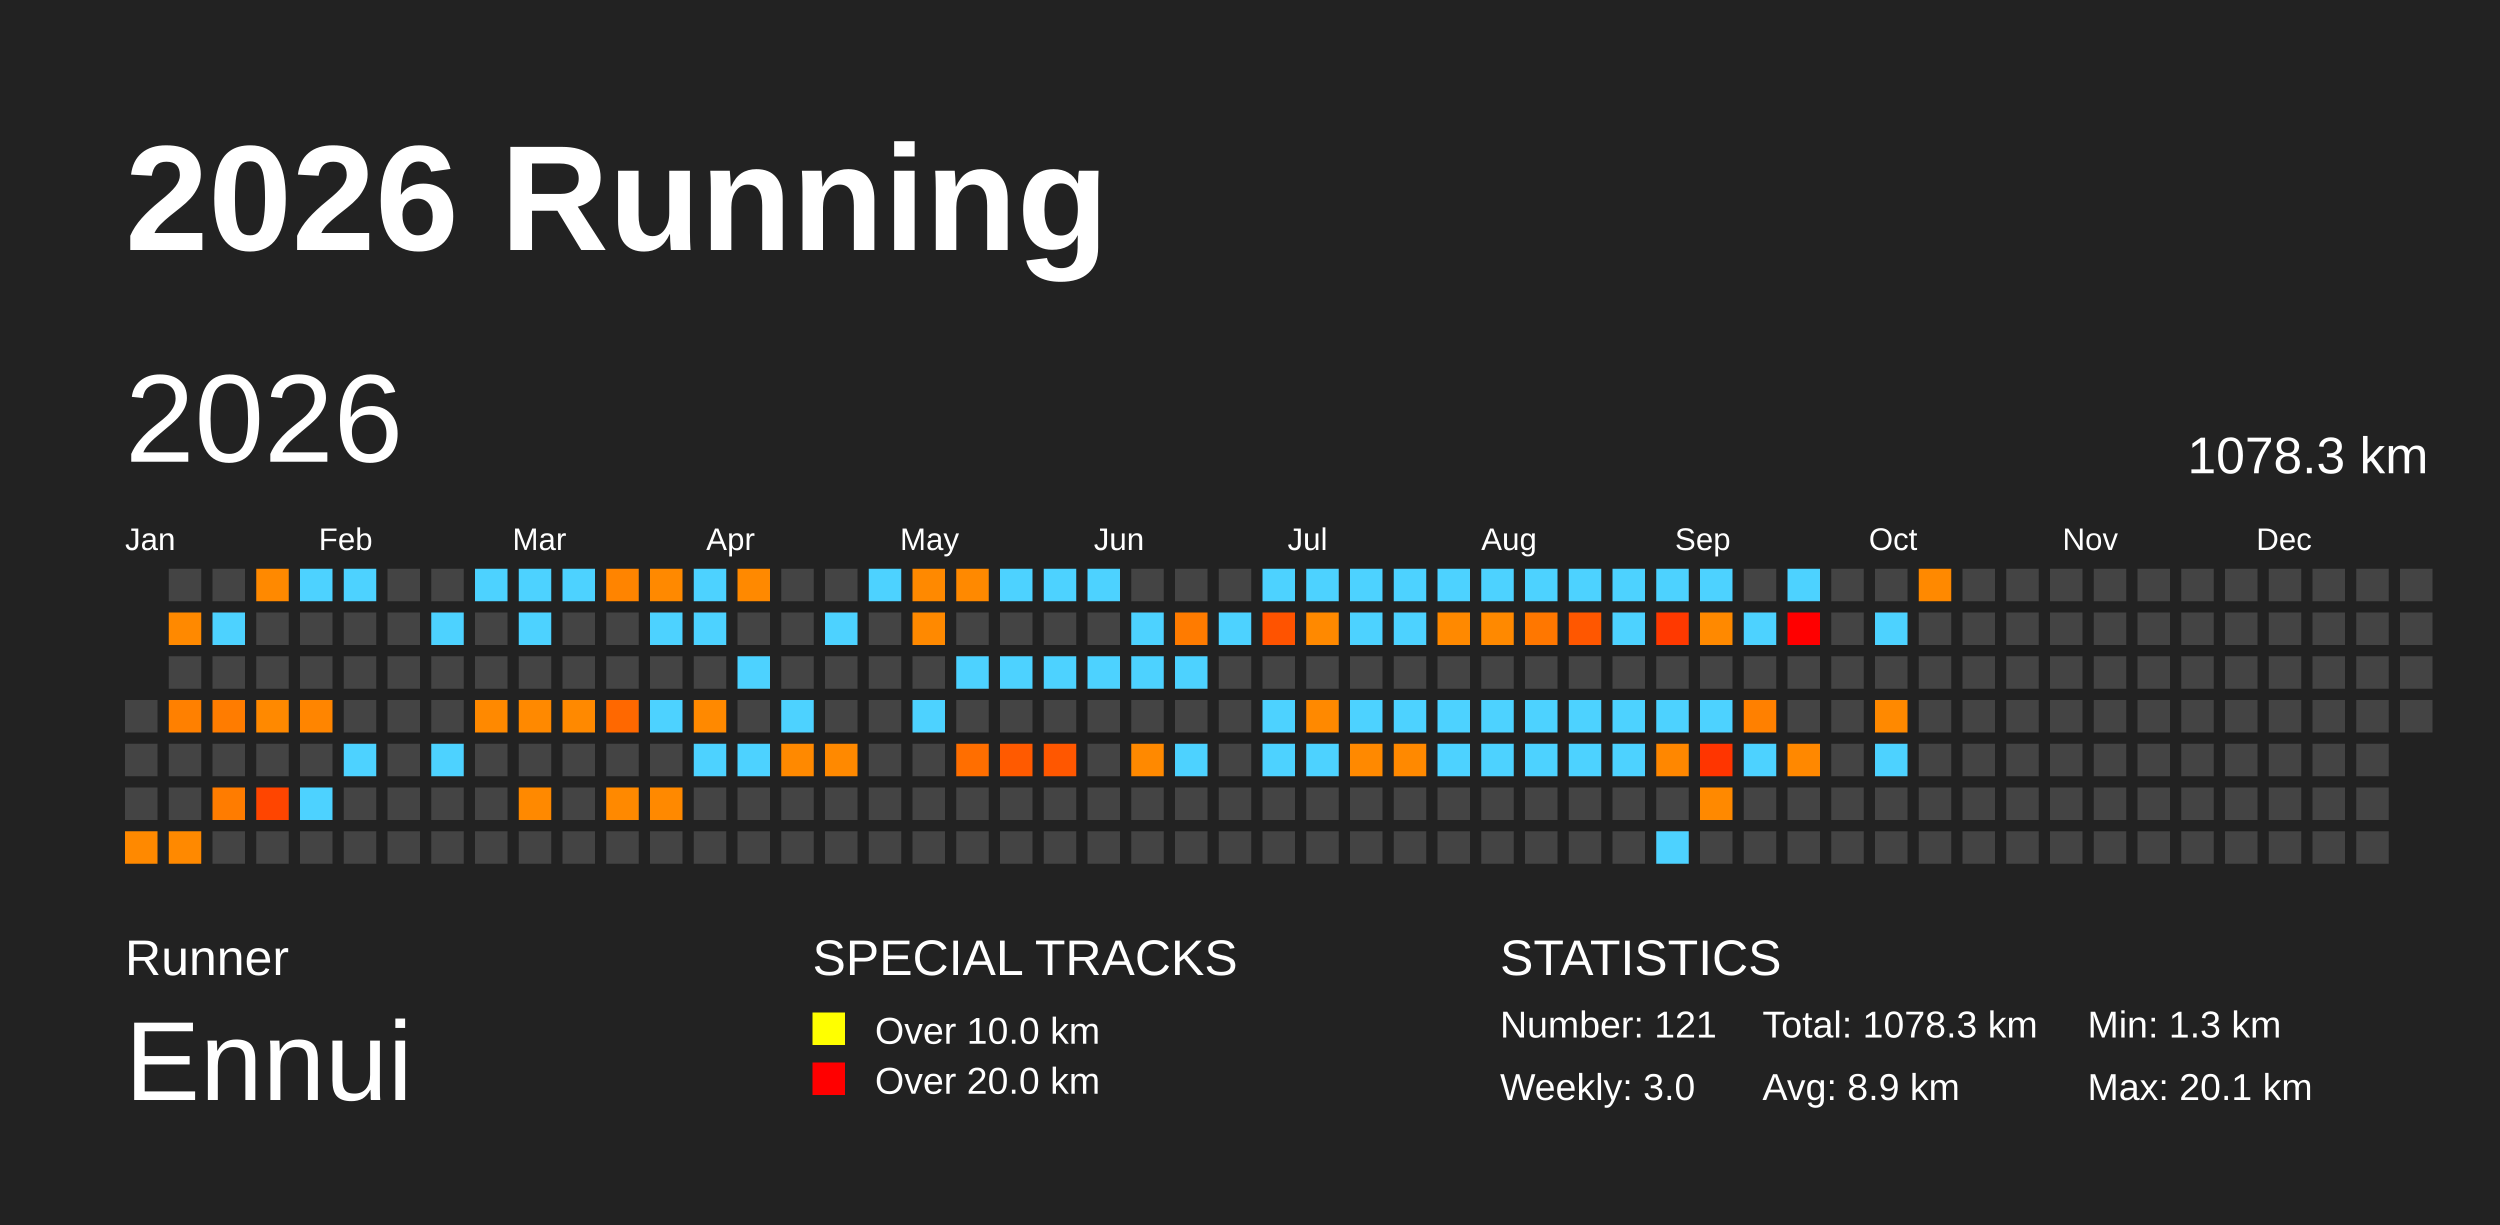
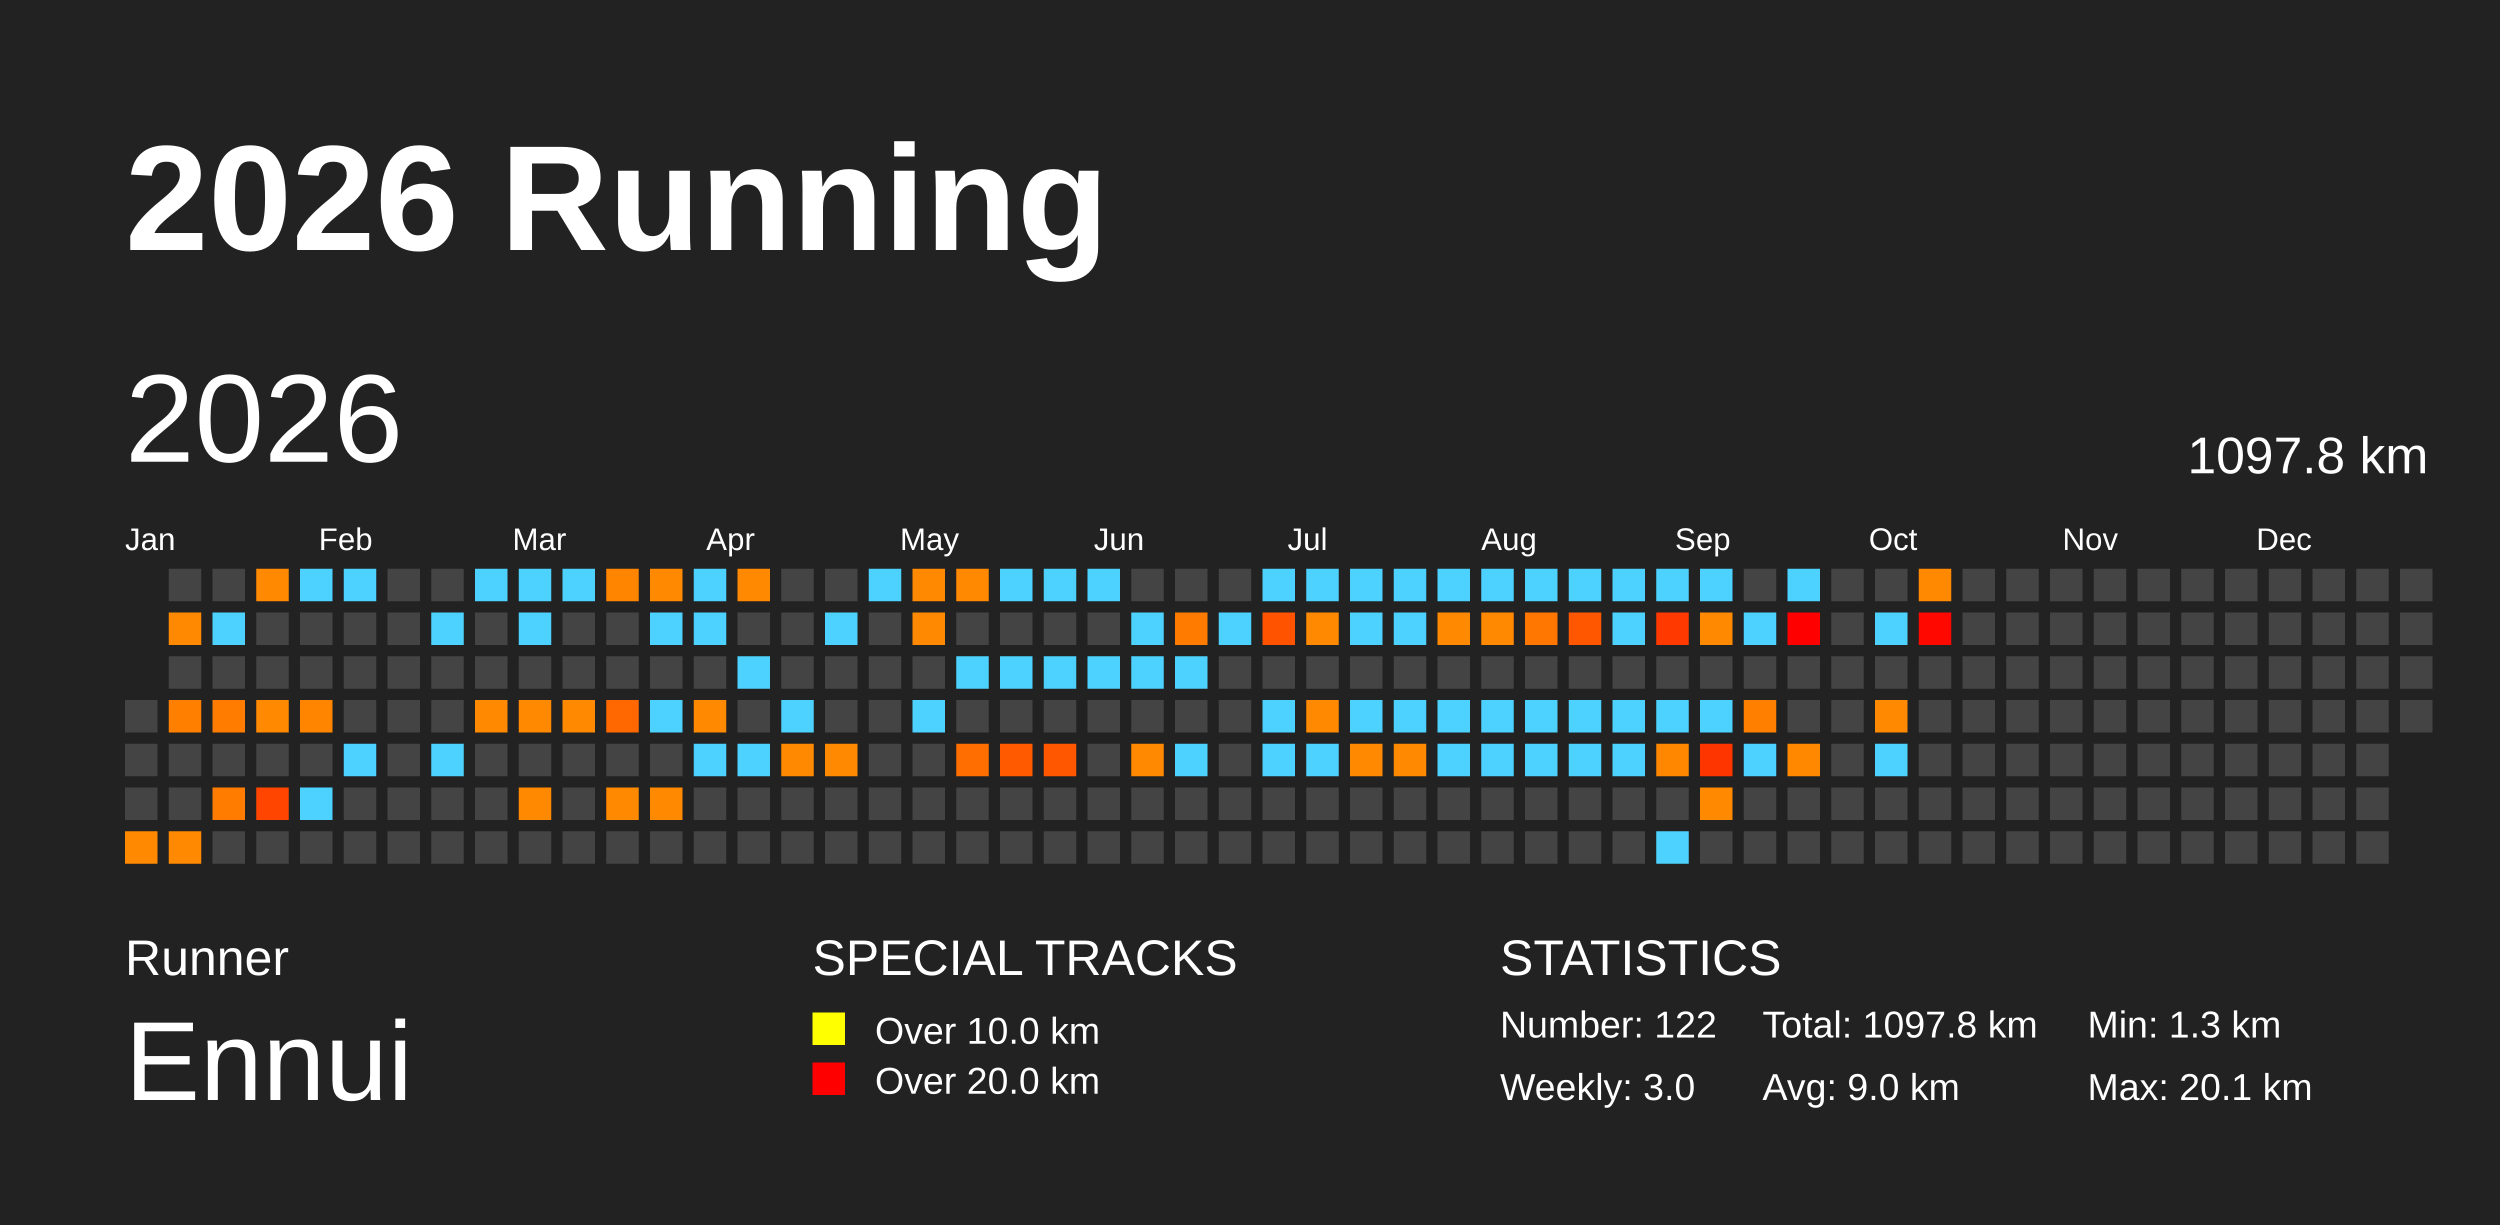
<svg xmlns="http://www.w3.org/2000/svg" baseProfile="full" height="98mm" version="1.1" viewBox="0,0,200,98" width="200mm">
  <defs />
  <rect fill="#222222" height="98" width="200" x="0" y="0" />
  <text fill="#FFFFFF" style="font-size:12px; font-family:Arial; font-weight:bold;" x="10" y="20">2026 Running</text>
  <text fill="#FFFFFF" style="font-size:4px; font-family:Arial" x="10" y="78">Runner</text>
  <text fill="#FFFFFF" style="font-size:9px; font-family:Arial" x="10" y="88">Ennui</text>
  <text fill="#FFFFFF" style="font-size:4px; font-family:Arial" x="65" y="78">SPECIAL TRACKS</text>
  <rect fill="yellow" height="2.6" width="2.6" x="65" y="81" />
  <text fill="#FFFFFF" style="font-size:3px; font-family:Arial" x="70" y="83.5">Over 10.0 km</text>
  <rect fill="red" height="2.6" width="2.6" x="65" y="85" />
  <text fill="#FFFFFF" style="font-size:3px; font-family:Arial" x="70" y="87.5">Over 20.0 km</text>
  <text fill="#FFFFFF" style="font-size:4px; font-family:Arial" x="120" y="78">STATISTICS</text>
-   <text fill="#FFFFFF" style="font-size:3px; font-family:Arial" x="120" y="83">Number: 121</text>
+   <text fill="#FFFFFF" style="font-size:3px; font-family:Arial" x="120" y="83">Number: 122</text>
  <text fill="#FFFFFF" style="font-size:3px; font-family:Arial" x="120" y="88">Weekly: 3.0</text>
-   <text fill="#FFFFFF" style="font-size:3px; font-family:Arial" x="141" y="83">Total: 1078.3 km</text>
-   <text fill="#FFFFFF" style="font-size:3px; font-family:Arial" x="141" y="88">Avg: 8.9 km</text>
+   <text fill="#FFFFFF" style="font-size:3px; font-family:Arial" x="141" y="83">Total: 1097.8 km</text>
+   <text fill="#FFFFFF" style="font-size:3px; font-family:Arial" x="141" y="88">Avg: 9.0 km</text>
  <text fill="#FFFFFF" style="font-size:3px; font-family:Arial" x="167" y="83">Min: 1.3 km</text>
  <text fill="#FFFFFF" style="font-size:3px; font-family:Arial" x="167" y="88">Max: 20.1 km</text>
  <text dominant-baseline="hanging" fill="#FFFFFF" style="font-size:10.0px; font-family:Arial;" x="10" y="30">2026</text>
-   <text dominant-baseline="hanging" fill="#FFFFFF" style="font-size:4.125px; font-family:Arial;" x="175" y="35">1078.3 km</text>
+   <text dominant-baseline="hanging" fill="#FFFFFF" style="font-size:4.125px; font-family:Arial;" x="175" y="35">1097.8 km</text>
  <text fill="#FFFFFF" style="font-size:2.5px; font-family:Arial" x="10.0" y="44">Jan</text>
  <text fill="#FFFFFF" style="font-size:2.5px; font-family:Arial" x="25.5" y="44">Feb</text>
  <text fill="#FFFFFF" style="font-size:2.5px; font-family:Arial" x="41.0" y="44">Mar</text>
  <text fill="#FFFFFF" style="font-size:2.5px; font-family:Arial" x="56.5" y="44">Apr</text>
  <text fill="#FFFFFF" style="font-size:2.5px; font-family:Arial" x="72.0" y="44">May</text>
  <text fill="#FFFFFF" style="font-size:2.5px; font-family:Arial" x="87.5" y="44">Jun</text>
  <text fill="#FFFFFF" style="font-size:2.5px; font-family:Arial" x="103.0" y="44">Jul</text>
  <text fill="#FFFFFF" style="font-size:2.5px; font-family:Arial" x="118.5" y="44">Aug</text>
  <text fill="#FFFFFF" style="font-size:2.5px; font-family:Arial" x="134.0" y="44">Sep</text>
  <text fill="#FFFFFF" style="font-size:2.5px; font-family:Arial" x="149.5" y="44">Oct</text>
  <text fill="#FFFFFF" style="font-size:2.5px; font-family:Arial" x="165.0" y="44">Nov</text>
  <text fill="#FFFFFF" style="font-size:2.5px; font-family:Arial" x="180.5" y="44">Dec</text>
  <rect fill="#444444" height="2.6" width="2.6" x="10.0" y="56.0" />
  <rect fill="#444444" height="2.6" width="2.6" x="10.0" y="59.5" />
  <rect fill="#444444" height="2.6" width="2.6" x="10.0" y="63.0" />
  <rect fill="#ff8900" height="2.6" width="2.6" x="10.0" y="66.5" />
  <rect fill="#444444" height="2.6" width="2.6" x="13.5" y="45.5" />
  <rect fill="#ff8900" height="2.6" width="2.6" x="13.5" y="49.0" />
  <rect fill="#444444" height="2.6" width="2.6" x="13.5" y="52.5" />
  <rect fill="#ff8000" height="2.6" width="2.6" x="13.5" y="56.0" />
  <rect fill="#444444" height="2.6" width="2.6" x="13.5" y="59.5" />
  <rect fill="#444444" height="2.6" width="2.6" x="13.5" y="63.0" />
  <rect fill="#ff8900" height="2.6" width="2.6" x="13.5" y="66.5" />
  <rect fill="#444444" height="2.6" width="2.6" x="17.0" y="45.5" />
  <rect fill="#4dd2ff" height="2.6" width="2.6" x="17.0" y="49.0" />
  <rect fill="#444444" height="2.6" width="2.6" x="17.0" y="52.5" />
  <rect fill="#ff7c00" height="2.6" width="2.6" x="17.0" y="56.0" />
  <rect fill="#444444" height="2.6" width="2.6" x="17.0" y="59.5" />
  <rect fill="#ff7c00" height="2.6" width="2.6" x="17.0" y="63.0" />
  <rect fill="#444444" height="2.6" width="2.6" x="17.0" y="66.5" />
  <rect fill="#ff8900" height="2.6" width="2.6" x="20.5" y="45.5" />
  <rect fill="#444444" height="2.6" width="2.6" x="20.5" y="49.0" />
  <rect fill="#444444" height="2.6" width="2.6" x="20.5" y="52.5" />
  <rect fill="#ff8900" height="2.6" width="2.6" x="20.5" y="56.0" />
  <rect fill="#444444" height="2.6" width="2.6" x="20.5" y="59.5" />
  <rect fill="#ff4500" height="2.6" width="2.6" x="20.5" y="63.0" />
  <rect fill="#444444" height="2.6" width="2.6" x="20.5" y="66.5" />
  <rect fill="#4dd2ff" height="2.6" width="2.6" x="24.0" y="45.5" />
  <rect fill="#444444" height="2.6" width="2.6" x="24.0" y="49.0" />
  <rect fill="#444444" height="2.6" width="2.6" x="24.0" y="52.5" />
  <rect fill="#ff8500" height="2.6" width="2.6" x="24.0" y="56.0" />
  <rect fill="#444444" height="2.6" width="2.6" x="24.0" y="59.5" />
  <rect fill="#4dd2ff" height="2.6" width="2.6" x="24.0" y="63.0" />
  <rect fill="#444444" height="2.6" width="2.6" x="24.0" y="66.5" />
  <rect fill="#4dd2ff" height="2.6" width="2.6" x="27.5" y="45.5" />
  <rect fill="#444444" height="2.6" width="2.6" x="27.5" y="49.0" />
  <rect fill="#444444" height="2.6" width="2.6" x="27.5" y="52.5" />
  <rect fill="#444444" height="2.6" width="2.6" x="27.5" y="56.0" />
  <rect fill="#4dd2ff" height="2.6" width="2.6" x="27.5" y="59.5" />
  <rect fill="#444444" height="2.6" width="2.6" x="27.5" y="63.0" />
  <rect fill="#444444" height="2.6" width="2.6" x="27.5" y="66.5" />
  <rect fill="#444444" height="2.6" width="2.6" x="31.0" y="45.5" />
  <rect fill="#444444" height="2.6" width="2.6" x="31.0" y="49.0" />
  <rect fill="#444444" height="2.6" width="2.6" x="31.0" y="52.5" />
  <rect fill="#444444" height="2.6" width="2.6" x="31.0" y="56.0" />
  <rect fill="#444444" height="2.6" width="2.6" x="31.0" y="59.5" />
  <rect fill="#444444" height="2.6" width="2.6" x="31.0" y="63.0" />
  <rect fill="#444444" height="2.6" width="2.6" x="31.0" y="66.5" />
  <rect fill="#444444" height="2.6" width="2.6" x="34.5" y="45.5" />
  <rect fill="#4dd2ff" height="2.6" width="2.6" x="34.5" y="49.0" />
  <rect fill="#444444" height="2.6" width="2.6" x="34.5" y="52.5" />
  <rect fill="#444444" height="2.6" width="2.6" x="34.5" y="56.0" />
  <rect fill="#4dd2ff" height="2.6" width="2.6" x="34.5" y="59.5" />
  <rect fill="#444444" height="2.6" width="2.6" x="34.5" y="63.0" />
  <rect fill="#444444" height="2.6" width="2.6" x="34.5" y="66.5" />
  <rect fill="#4dd2ff" height="2.6" width="2.6" x="38.0" y="45.5" />
  <rect fill="#444444" height="2.6" width="2.6" x="38.0" y="49.0" />
  <rect fill="#444444" height="2.6" width="2.6" x="38.0" y="52.5" />
  <rect fill="#ff8900" height="2.6" width="2.6" x="38.0" y="56.0" />
  <rect fill="#444444" height="2.6" width="2.6" x="38.0" y="59.5" />
  <rect fill="#444444" height="2.6" width="2.6" x="38.0" y="63.0" />
  <rect fill="#444444" height="2.6" width="2.6" x="38.0" y="66.5" />
  <rect fill="#4dd2ff" height="2.6" width="2.6" x="41.5" y="45.5" />
  <rect fill="#4dd2ff" height="2.6" width="2.6" x="41.5" y="49.0" />
  <rect fill="#444444" height="2.6" width="2.6" x="41.5" y="52.5" />
  <rect fill="#ff8900" height="2.6" width="2.6" x="41.5" y="56.0" />
  <rect fill="#444444" height="2.6" width="2.6" x="41.5" y="59.5" />
  <rect fill="#ff8900" height="2.6" width="2.6" x="41.5" y="63.0" />
  <rect fill="#444444" height="2.6" width="2.6" x="41.5" y="66.5" />
  <rect fill="#4dd2ff" height="2.6" width="2.6" x="45.0" y="45.5" />
  <rect fill="#444444" height="2.6" width="2.6" x="45.0" y="49.0" />
  <rect fill="#444444" height="2.6" width="2.6" x="45.0" y="52.5" />
  <rect fill="#ff8900" height="2.6" width="2.6" x="45.0" y="56.0" />
  <rect fill="#444444" height="2.6" width="2.6" x="45.0" y="59.5" />
  <rect fill="#444444" height="2.6" width="2.6" x="45.0" y="63.0" />
  <rect fill="#444444" height="2.6" width="2.6" x="45.0" y="66.5" />
  <rect fill="#ff8400" height="2.6" width="2.6" x="48.5" y="45.5" />
  <rect fill="#444444" height="2.6" width="2.6" x="48.5" y="49.0" />
  <rect fill="#444444" height="2.6" width="2.6" x="48.5" y="52.5" />
  <rect fill="#ff6800" height="2.6" width="2.6" x="48.5" y="56.0" />
  <rect fill="#444444" height="2.6" width="2.6" x="48.5" y="59.5" />
  <rect fill="#ff8900" height="2.6" width="2.6" x="48.5" y="63.0" />
  <rect fill="#444444" height="2.6" width="2.6" x="48.5" y="66.5" />
  <rect fill="#ff8900" height="2.6" width="2.6" x="52.0" y="45.5" />
  <rect fill="#4dd2ff" height="2.6" width="2.6" x="52.0" y="49.0" />
  <rect fill="#444444" height="2.6" width="2.6" x="52.0" y="52.5" />
  <rect fill="#4dd2ff" height="2.6" width="2.6" x="52.0" y="56.0" />
  <rect fill="#444444" height="2.6" width="2.6" x="52.0" y="59.5" />
  <rect fill="#ff8900" height="2.6" width="2.6" x="52.0" y="63.0" />
  <rect fill="#444444" height="2.6" width="2.6" x="52.0" y="66.5" />
  <rect fill="#4dd2ff" height="2.6" width="2.6" x="55.5" y="45.5" />
  <rect fill="#4dd2ff" height="2.6" width="2.6" x="55.5" y="49.0" />
  <rect fill="#444444" height="2.6" width="2.6" x="55.5" y="52.5" />
  <rect fill="#ff8900" height="2.6" width="2.6" x="55.5" y="56.0" />
  <rect fill="#4dd2ff" height="2.6" width="2.6" x="55.5" y="59.5" />
  <rect fill="#444444" height="2.6" width="2.6" x="55.5" y="63.0" />
  <rect fill="#444444" height="2.6" width="2.6" x="55.5" y="66.5" />
  <rect fill="#ff8900" height="2.6" width="2.6" x="59.0" y="45.5" />
  <rect fill="#444444" height="2.6" width="2.6" x="59.0" y="49.0" />
  <rect fill="#4dd2ff" height="2.6" width="2.6" x="59.0" y="52.5" />
  <rect fill="#444444" height="2.6" width="2.6" x="59.0" y="56.0" />
  <rect fill="#4dd2ff" height="2.6" width="2.6" x="59.0" y="59.5" />
  <rect fill="#444444" height="2.6" width="2.6" x="59.0" y="63.0" />
  <rect fill="#444444" height="2.6" width="2.6" x="59.0" y="66.5" />
  <rect fill="#444444" height="2.6" width="2.6" x="62.5" y="45.5" />
  <rect fill="#444444" height="2.6" width="2.6" x="62.5" y="49.0" />
  <rect fill="#444444" height="2.6" width="2.6" x="62.5" y="52.5" />
  <rect fill="#4dd2ff" height="2.6" width="2.6" x="62.5" y="56.0" />
  <rect fill="#ff8900" height="2.6" width="2.6" x="62.5" y="59.5" />
  <rect fill="#444444" height="2.6" width="2.6" x="62.5" y="63.0" />
  <rect fill="#444444" height="2.6" width="2.6" x="62.5" y="66.5" />
  <rect fill="#444444" height="2.6" width="2.6" x="66.0" y="45.5" />
  <rect fill="#4dd2ff" height="2.6" width="2.6" x="66.0" y="49.0" />
  <rect fill="#444444" height="2.6" width="2.6" x="66.0" y="52.5" />
  <rect fill="#444444" height="2.6" width="2.6" x="66.0" y="56.0" />
  <rect fill="#ff8900" height="2.6" width="2.6" x="66.0" y="59.5" />
  <rect fill="#444444" height="2.6" width="2.6" x="66.0" y="63.0" />
  <rect fill="#444444" height="2.6" width="2.6" x="66.0" y="66.5" />
  <rect fill="#4dd2ff" height="2.6" width="2.6" x="69.5" y="45.5" />
  <rect fill="#444444" height="2.6" width="2.6" x="69.5" y="49.0" />
  <rect fill="#444444" height="2.6" width="2.6" x="69.5" y="52.5" />
  <rect fill="#444444" height="2.6" width="2.6" x="69.5" y="56.0" />
  <rect fill="#444444" height="2.6" width="2.6" x="69.5" y="59.5" />
  <rect fill="#444444" height="2.6" width="2.6" x="69.5" y="63.0" />
  <rect fill="#444444" height="2.6" width="2.6" x="69.5" y="66.5" />
  <rect fill="#ff8900" height="2.6" width="2.6" x="73.0" y="45.5" />
  <rect fill="#ff8900" height="2.6" width="2.6" x="73.0" y="49.0" />
  <rect fill="#444444" height="2.6" width="2.6" x="73.0" y="52.5" />
  <rect fill="#4dd2ff" height="2.6" width="2.6" x="73.0" y="56.0" />
  <rect fill="#444444" height="2.6" width="2.6" x="73.0" y="59.5" />
  <rect fill="#444444" height="2.6" width="2.6" x="73.0" y="63.0" />
  <rect fill="#444444" height="2.6" width="2.6" x="73.0" y="66.5" />
  <rect fill="#ff8900" height="2.6" width="2.6" x="76.5" y="45.5" />
  <rect fill="#444444" height="2.6" width="2.6" x="76.5" y="49.0" />
  <rect fill="#4dd2ff" height="2.6" width="2.6" x="76.5" y="52.5" />
  <rect fill="#444444" height="2.6" width="2.6" x="76.5" y="56.0" />
  <rect fill="#ff6e00" height="2.6" width="2.6" x="76.5" y="59.5" />
  <rect fill="#444444" height="2.6" width="2.6" x="76.5" y="63.0" />
  <rect fill="#444444" height="2.6" width="2.6" x="76.5" y="66.5" />
  <rect fill="#4dd2ff" height="2.6" width="2.6" x="80.0" y="45.5" />
  <rect fill="#444444" height="2.6" width="2.6" x="80.0" y="49.0" />
  <rect fill="#4dd2ff" height="2.6" width="2.6" x="80.0" y="52.5" />
  <rect fill="#444444" height="2.6" width="2.6" x="80.0" y="56.0" />
  <rect fill="#ff5a00" height="2.6" width="2.6" x="80.0" y="59.5" />
  <rect fill="#444444" height="2.6" width="2.6" x="80.0" y="63.0" />
  <rect fill="#444444" height="2.6" width="2.6" x="80.0" y="66.5" />
  <rect fill="#4dd2ff" height="2.6" width="2.6" x="83.5" y="45.5" />
  <rect fill="#444444" height="2.6" width="2.6" x="83.5" y="49.0" />
  <rect fill="#4dd2ff" height="2.6" width="2.6" x="83.5" y="52.5" />
  <rect fill="#444444" height="2.6" width="2.6" x="83.5" y="56.0" />
  <rect fill="#ff5700" height="2.6" width="2.6" x="83.5" y="59.5" />
  <rect fill="#444444" height="2.6" width="2.6" x="83.5" y="63.0" />
  <rect fill="#444444" height="2.6" width="2.6" x="83.5" y="66.5" />
  <rect fill="#4dd2ff" height="2.6" width="2.6" x="87.0" y="45.5" />
  <rect fill="#444444" height="2.6" width="2.6" x="87.0" y="49.0" />
  <rect fill="#4dd2ff" height="2.6" width="2.6" x="87.0" y="52.5" />
  <rect fill="#444444" height="2.6" width="2.6" x="87.0" y="56.0" />
  <rect fill="#444444" height="2.6" width="2.6" x="87.0" y="59.5" />
  <rect fill="#444444" height="2.6" width="2.6" x="87.0" y="63.0" />
  <rect fill="#444444" height="2.6" width="2.6" x="87.0" y="66.5" />
  <rect fill="#444444" height="2.6" width="2.6" x="90.5" y="45.5" />
  <rect fill="#4dd2ff" height="2.6" width="2.6" x="90.5" y="49.0" />
  <rect fill="#4dd2ff" height="2.6" width="2.6" x="90.5" y="52.5" />
  <rect fill="#444444" height="2.6" width="2.6" x="90.5" y="56.0" />
  <rect fill="#ff8900" height="2.6" width="2.6" x="90.5" y="59.5" />
  <rect fill="#444444" height="2.6" width="2.6" x="90.5" y="63.0" />
  <rect fill="#444444" height="2.6" width="2.6" x="90.5" y="66.5" />
  <rect fill="#444444" height="2.6" width="2.6" x="94.0" y="45.5" />
  <rect fill="#ff7b00" height="2.6" width="2.6" x="94.0" y="49.0" />
  <rect fill="#4dd2ff" height="2.6" width="2.6" x="94.0" y="52.5" />
  <rect fill="#444444" height="2.6" width="2.6" x="94.0" y="56.0" />
  <rect fill="#4dd2ff" height="2.6" width="2.6" x="94.0" y="59.5" />
  <rect fill="#444444" height="2.6" width="2.6" x="94.0" y="63.0" />
  <rect fill="#444444" height="2.6" width="2.6" x="94.0" y="66.5" />
  <rect fill="#444444" height="2.6" width="2.6" x="97.5" y="45.5" />
  <rect fill="#4dd2ff" height="2.6" width="2.6" x="97.5" y="49.0" />
  <rect fill="#444444" height="2.6" width="2.6" x="97.5" y="52.5" />
  <rect fill="#444444" height="2.6" width="2.6" x="97.5" y="56.0" />
  <rect fill="#444444" height="2.6" width="2.6" x="97.5" y="59.5" />
  <rect fill="#444444" height="2.6" width="2.6" x="97.5" y="63.0" />
  <rect fill="#444444" height="2.6" width="2.6" x="97.5" y="66.5" />
  <rect fill="#4dd2ff" height="2.6" width="2.6" x="101.0" y="45.5" />
  <rect fill="#ff5300" height="2.6" width="2.6" x="101.0" y="49.0" />
  <rect fill="#444444" height="2.6" width="2.6" x="101.0" y="52.5" />
  <rect fill="#4dd2ff" height="2.6" width="2.6" x="101.0" y="56.0" />
  <rect fill="#4dd2ff" height="2.6" width="2.6" x="101.0" y="59.5" />
  <rect fill="#444444" height="2.6" width="2.6" x="101.0" y="63.0" />
  <rect fill="#444444" height="2.6" width="2.6" x="101.0" y="66.5" />
  <rect fill="#4dd2ff" height="2.6" width="2.6" x="104.5" y="45.5" />
  <rect fill="#ff8900" height="2.6" width="2.6" x="104.5" y="49.0" />
  <rect fill="#444444" height="2.6" width="2.6" x="104.5" y="52.5" />
  <rect fill="#ff8900" height="2.6" width="2.6" x="104.5" y="56.0" />
  <rect fill="#4dd2ff" height="2.6" width="2.6" x="104.5" y="59.5" />
  <rect fill="#444444" height="2.6" width="2.6" x="104.5" y="63.0" />
  <rect fill="#444444" height="2.6" width="2.6" x="104.5" y="66.5" />
  <rect fill="#4dd2ff" height="2.6" width="2.6" x="108.0" y="45.5" />
  <rect fill="#4dd2ff" height="2.6" width="2.6" x="108.0" y="49.0" />
  <rect fill="#444444" height="2.6" width="2.6" x="108.0" y="52.5" />
  <rect fill="#4dd2ff" height="2.6" width="2.6" x="108.0" y="56.0" />
  <rect fill="#ff8900" height="2.6" width="2.6" x="108.0" y="59.5" />
  <rect fill="#444444" height="2.6" width="2.6" x="108.0" y="63.0" />
  <rect fill="#444444" height="2.6" width="2.6" x="108.0" y="66.5" />
  <rect fill="#4dd2ff" height="2.6" width="2.6" x="111.5" y="45.5" />
  <rect fill="#4dd2ff" height="2.6" width="2.6" x="111.5" y="49.0" />
  <rect fill="#444444" height="2.6" width="2.6" x="111.5" y="52.5" />
  <rect fill="#4dd2ff" height="2.6" width="2.6" x="111.5" y="56.0" />
  <rect fill="#ff8900" height="2.6" width="2.6" x="111.5" y="59.5" />
  <rect fill="#444444" height="2.6" width="2.6" x="111.5" y="63.0" />
  <rect fill="#444444" height="2.6" width="2.6" x="111.5" y="66.5" />
  <rect fill="#4dd2ff" height="2.6" width="2.6" x="115.0" y="45.5" />
  <rect fill="#ff8900" height="2.6" width="2.6" x="115.0" y="49.0" />
  <rect fill="#444444" height="2.6" width="2.6" x="115.0" y="52.5" />
  <rect fill="#4dd2ff" height="2.6" width="2.6" x="115.0" y="56.0" />
  <rect fill="#4dd2ff" height="2.6" width="2.6" x="115.0" y="59.5" />
  <rect fill="#444444" height="2.6" width="2.6" x="115.0" y="63.0" />
  <rect fill="#444444" height="2.6" width="2.6" x="115.0" y="66.5" />
  <rect fill="#4dd2ff" height="2.6" width="2.6" x="118.5" y="45.5" />
  <rect fill="#ff8900" height="2.6" width="2.6" x="118.5" y="49.0" />
  <rect fill="#444444" height="2.6" width="2.6" x="118.5" y="52.5" />
  <rect fill="#4dd2ff" height="2.6" width="2.6" x="118.5" y="56.0" />
  <rect fill="#4dd2ff" height="2.6" width="2.6" x="118.5" y="59.5" />
  <rect fill="#444444" height="2.6" width="2.6" x="118.5" y="63.0" />
  <rect fill="#444444" height="2.6" width="2.6" x="118.5" y="66.5" />
  <rect fill="#4dd2ff" height="2.6" width="2.6" x="122.0" y="45.5" />
  <rect fill="#ff7700" height="2.6" width="2.6" x="122.0" y="49.0" />
  <rect fill="#444444" height="2.6" width="2.6" x="122.0" y="52.5" />
  <rect fill="#4dd2ff" height="2.6" width="2.6" x="122.0" y="56.0" />
  <rect fill="#4dd2ff" height="2.6" width="2.6" x="122.0" y="59.5" />
  <rect fill="#444444" height="2.6" width="2.6" x="122.0" y="63.0" />
  <rect fill="#444444" height="2.6" width="2.6" x="122.0" y="66.5" />
  <rect fill="#4dd2ff" height="2.6" width="2.6" x="125.5" y="45.5" />
  <rect fill="#ff5700" height="2.6" width="2.6" x="125.5" y="49.0" />
  <rect fill="#444444" height="2.6" width="2.6" x="125.5" y="52.5" />
  <rect fill="#4dd2ff" height="2.6" width="2.6" x="125.5" y="56.0" />
  <rect fill="#4dd2ff" height="2.6" width="2.6" x="125.5" y="59.5" />
  <rect fill="#444444" height="2.6" width="2.6" x="125.5" y="63.0" />
  <rect fill="#444444" height="2.6" width="2.6" x="125.5" y="66.5" />
  <rect fill="#4dd2ff" height="2.6" width="2.6" x="129.0" y="45.5" />
  <rect fill="#4dd2ff" height="2.6" width="2.6" x="129.0" y="49.0" />
  <rect fill="#444444" height="2.6" width="2.6" x="129.0" y="52.5" />
  <rect fill="#4dd2ff" height="2.6" width="2.6" x="129.0" y="56.0" />
  <rect fill="#4dd2ff" height="2.6" width="2.6" x="129.0" y="59.5" />
  <rect fill="#444444" height="2.6" width="2.6" x="129.0" y="63.0" />
  <rect fill="#444444" height="2.6" width="2.6" x="129.0" y="66.5" />
  <rect fill="#4dd2ff" height="2.6" width="2.6" x="132.5" y="45.5" />
  <rect fill="#ff3900" height="2.6" width="2.6" x="132.5" y="49.0" />
  <rect fill="#444444" height="2.6" width="2.6" x="132.5" y="52.5" />
  <rect fill="#4dd2ff" height="2.6" width="2.6" x="132.5" y="56.0" />
  <rect fill="#ff8700" height="2.6" width="2.6" x="132.5" y="59.5" />
  <rect fill="#444444" height="2.6" width="2.6" x="132.5" y="63.0" />
  <rect fill="#4dd2ff" height="2.6" width="2.6" x="132.5" y="66.5" />
  <rect fill="#4dd2ff" height="2.6" width="2.6" x="136.0" y="45.5" />
  <rect fill="#ff8900" height="2.6" width="2.6" x="136.0" y="49.0" />
  <rect fill="#444444" height="2.6" width="2.6" x="136.0" y="52.5" />
  <rect fill="#4dd2ff" height="2.6" width="2.6" x="136.0" y="56.0" />
  <rect fill="#ff3500" height="2.6" width="2.6" x="136.0" y="59.5" />
  <rect fill="#ff8900" height="2.6" width="2.6" x="136.0" y="63.0" />
  <rect fill="#444444" height="2.6" width="2.6" x="136.0" y="66.5" />
  <rect fill="#444444" height="2.6" width="2.6" x="139.5" y="45.5" />
  <rect fill="#4dd2ff" height="2.6" width="2.6" x="139.5" y="49.0" />
  <rect fill="#444444" height="2.6" width="2.6" x="139.5" y="52.5" />
  <rect fill="#ff8000" height="2.6" width="2.6" x="139.5" y="56.0" />
  <rect fill="#4dd2ff" height="2.6" width="2.6" x="139.5" y="59.5" />
  <rect fill="#444444" height="2.6" width="2.6" x="139.5" y="63.0" />
  <rect fill="#444444" height="2.6" width="2.6" x="139.5" y="66.5" />
  <rect fill="#4dd2ff" height="2.6" width="2.6" x="143.0" y="45.5" />
  <rect fill="red" height="2.6" width="2.6" x="143.0" y="49.0" />
  <rect fill="#444444" height="2.6" width="2.6" x="143.0" y="52.5" />
  <rect fill="#444444" height="2.6" width="2.6" x="143.0" y="56.0" />
  <rect fill="#ff8800" height="2.6" width="2.6" x="143.0" y="59.5" />
  <rect fill="#444444" height="2.6" width="2.6" x="143.0" y="63.0" />
  <rect fill="#444444" height="2.6" width="2.6" x="143.0" y="66.5" />
  <rect fill="#444444" height="2.6" width="2.6" x="146.5" y="45.5" />
  <rect fill="#444444" height="2.6" width="2.6" x="146.5" y="49.0" />
  <rect fill="#444444" height="2.6" width="2.6" x="146.5" y="52.5" />
  <rect fill="#444444" height="2.6" width="2.6" x="146.5" y="56.0" />
  <rect fill="#444444" height="2.6" width="2.6" x="146.5" y="59.5" />
  <rect fill="#444444" height="2.6" width="2.6" x="146.5" y="63.0" />
  <rect fill="#444444" height="2.6" width="2.6" x="146.5" y="66.5" />
  <rect fill="#444444" height="2.6" width="2.6" x="150.0" y="45.5" />
  <rect fill="#4dd2ff" height="2.6" width="2.6" x="150.0" y="49.0" />
  <rect fill="#444444" height="2.6" width="2.6" x="150.0" y="52.5" />
  <rect fill="#ff8900" height="2.6" width="2.6" x="150.0" y="56.0" />
  <rect fill="#4dd2ff" height="2.6" width="2.6" x="150.0" y="59.5" />
  <rect fill="#444444" height="2.6" width="2.6" x="150.0" y="63.0" />
  <rect fill="#444444" height="2.6" width="2.6" x="150.0" y="66.5" />
  <rect fill="#ff8900" height="2.6" width="2.6" x="153.5" y="45.5" />
-   <rect fill="#444444" height="2.6" width="2.6" x="153.5" y="49.0" />
+   <rect fill="#ff0800" height="2.6" width="2.6" x="153.5" y="49.0" />
  <rect fill="#444444" height="2.6" width="2.6" x="153.5" y="52.5" />
  <rect fill="#444444" height="2.6" width="2.6" x="153.5" y="56.0" />
  <rect fill="#444444" height="2.6" width="2.6" x="153.5" y="59.5" />
  <rect fill="#444444" height="2.6" width="2.6" x="153.5" y="63.0" />
  <rect fill="#444444" height="2.6" width="2.6" x="153.5" y="66.5" />
  <rect fill="#444444" height="2.6" width="2.6" x="157.0" y="45.5" />
  <rect fill="#444444" height="2.6" width="2.6" x="157.0" y="49.0" />
  <rect fill="#444444" height="2.6" width="2.6" x="157.0" y="52.5" />
  <rect fill="#444444" height="2.6" width="2.6" x="157.0" y="56.0" />
  <rect fill="#444444" height="2.6" width="2.6" x="157.0" y="59.5" />
  <rect fill="#444444" height="2.6" width="2.6" x="157.0" y="63.0" />
  <rect fill="#444444" height="2.6" width="2.6" x="157.0" y="66.5" />
  <rect fill="#444444" height="2.6" width="2.6" x="160.5" y="45.5" />
  <rect fill="#444444" height="2.6" width="2.6" x="160.5" y="49.0" />
  <rect fill="#444444" height="2.6" width="2.6" x="160.5" y="52.5" />
  <rect fill="#444444" height="2.6" width="2.6" x="160.5" y="56.0" />
  <rect fill="#444444" height="2.6" width="2.6" x="160.5" y="59.5" />
  <rect fill="#444444" height="2.6" width="2.6" x="160.5" y="63.0" />
  <rect fill="#444444" height="2.6" width="2.6" x="160.5" y="66.5" />
  <rect fill="#444444" height="2.6" width="2.6" x="164.0" y="45.5" />
  <rect fill="#444444" height="2.6" width="2.6" x="164.0" y="49.0" />
  <rect fill="#444444" height="2.6" width="2.6" x="164.0" y="52.5" />
  <rect fill="#444444" height="2.6" width="2.6" x="164.0" y="56.0" />
  <rect fill="#444444" height="2.6" width="2.6" x="164.0" y="59.5" />
  <rect fill="#444444" height="2.6" width="2.6" x="164.0" y="63.0" />
  <rect fill="#444444" height="2.6" width="2.6" x="164.0" y="66.5" />
  <rect fill="#444444" height="2.6" width="2.6" x="167.5" y="45.5" />
  <rect fill="#444444" height="2.6" width="2.6" x="167.5" y="49.0" />
  <rect fill="#444444" height="2.6" width="2.6" x="167.5" y="52.5" />
  <rect fill="#444444" height="2.6" width="2.6" x="167.5" y="56.0" />
  <rect fill="#444444" height="2.6" width="2.6" x="167.5" y="59.5" />
  <rect fill="#444444" height="2.6" width="2.6" x="167.5" y="63.0" />
  <rect fill="#444444" height="2.6" width="2.6" x="167.5" y="66.5" />
  <rect fill="#444444" height="2.6" width="2.6" x="171.0" y="45.5" />
  <rect fill="#444444" height="2.6" width="2.6" x="171.0" y="49.0" />
  <rect fill="#444444" height="2.6" width="2.6" x="171.0" y="52.5" />
  <rect fill="#444444" height="2.6" width="2.6" x="171.0" y="56.0" />
  <rect fill="#444444" height="2.6" width="2.6" x="171.0" y="59.5" />
  <rect fill="#444444" height="2.6" width="2.6" x="171.0" y="63.0" />
  <rect fill="#444444" height="2.6" width="2.6" x="171.0" y="66.5" />
  <rect fill="#444444" height="2.6" width="2.6" x="174.5" y="45.5" />
  <rect fill="#444444" height="2.6" width="2.6" x="174.5" y="49.0" />
  <rect fill="#444444" height="2.6" width="2.6" x="174.5" y="52.5" />
  <rect fill="#444444" height="2.6" width="2.6" x="174.5" y="56.0" />
  <rect fill="#444444" height="2.6" width="2.6" x="174.5" y="59.5" />
  <rect fill="#444444" height="2.6" width="2.6" x="174.5" y="63.0" />
  <rect fill="#444444" height="2.6" width="2.6" x="174.5" y="66.5" />
  <rect fill="#444444" height="2.6" width="2.6" x="178.0" y="45.5" />
  <rect fill="#444444" height="2.6" width="2.6" x="178.0" y="49.0" />
  <rect fill="#444444" height="2.6" width="2.6" x="178.0" y="52.5" />
  <rect fill="#444444" height="2.6" width="2.6" x="178.0" y="56.0" />
  <rect fill="#444444" height="2.6" width="2.6" x="178.0" y="59.5" />
  <rect fill="#444444" height="2.6" width="2.6" x="178.0" y="63.0" />
  <rect fill="#444444" height="2.6" width="2.6" x="178.0" y="66.5" />
  <rect fill="#444444" height="2.6" width="2.6" x="181.5" y="45.5" />
  <rect fill="#444444" height="2.6" width="2.6" x="181.5" y="49.0" />
  <rect fill="#444444" height="2.6" width="2.6" x="181.5" y="52.5" />
  <rect fill="#444444" height="2.6" width="2.6" x="181.5" y="56.0" />
  <rect fill="#444444" height="2.6" width="2.6" x="181.5" y="59.5" />
  <rect fill="#444444" height="2.6" width="2.6" x="181.5" y="63.0" />
  <rect fill="#444444" height="2.6" width="2.6" x="181.5" y="66.5" />
  <rect fill="#444444" height="2.6" width="2.6" x="185.0" y="45.5" />
  <rect fill="#444444" height="2.6" width="2.6" x="185.0" y="49.0" />
  <rect fill="#444444" height="2.6" width="2.6" x="185.0" y="52.5" />
  <rect fill="#444444" height="2.6" width="2.6" x="185.0" y="56.0" />
  <rect fill="#444444" height="2.6" width="2.6" x="185.0" y="59.5" />
  <rect fill="#444444" height="2.6" width="2.6" x="185.0" y="63.0" />
  <rect fill="#444444" height="2.6" width="2.6" x="185.0" y="66.5" />
  <rect fill="#444444" height="2.6" width="2.6" x="188.5" y="45.5" />
  <rect fill="#444444" height="2.6" width="2.6" x="188.5" y="49.0" />
  <rect fill="#444444" height="2.6" width="2.6" x="188.5" y="52.5" />
  <rect fill="#444444" height="2.6" width="2.6" x="188.5" y="56.0" />
  <rect fill="#444444" height="2.6" width="2.6" x="188.5" y="59.5" />
  <rect fill="#444444" height="2.6" width="2.6" x="188.5" y="63.0" />
  <rect fill="#444444" height="2.6" width="2.6" x="188.5" y="66.5" />
  <rect fill="#444444" height="2.6" width="2.6" x="192.0" y="45.5" />
  <rect fill="#444444" height="2.6" width="2.6" x="192.0" y="49.0" />
  <rect fill="#444444" height="2.6" width="2.6" x="192.0" y="52.5" />
  <rect fill="#444444" height="2.6" width="2.6" x="192.0" y="56.0" />
</svg>
